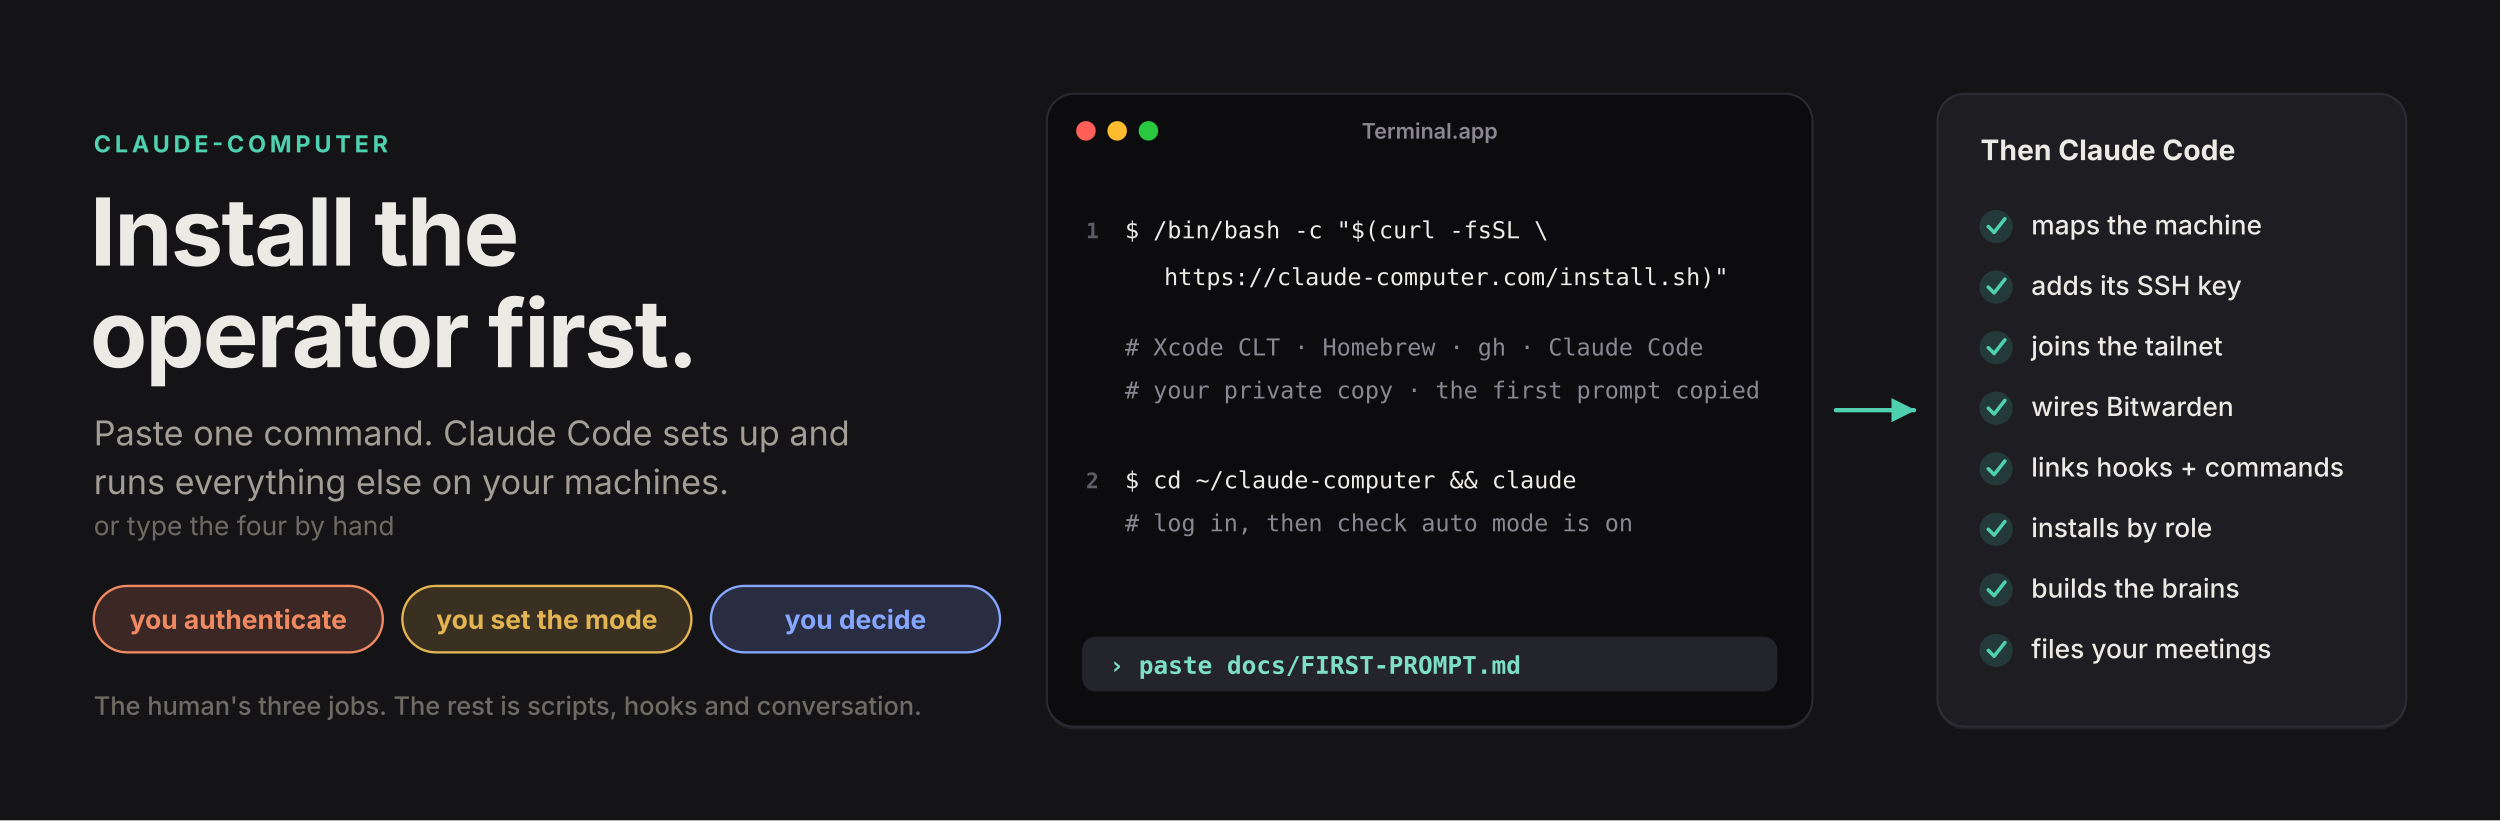
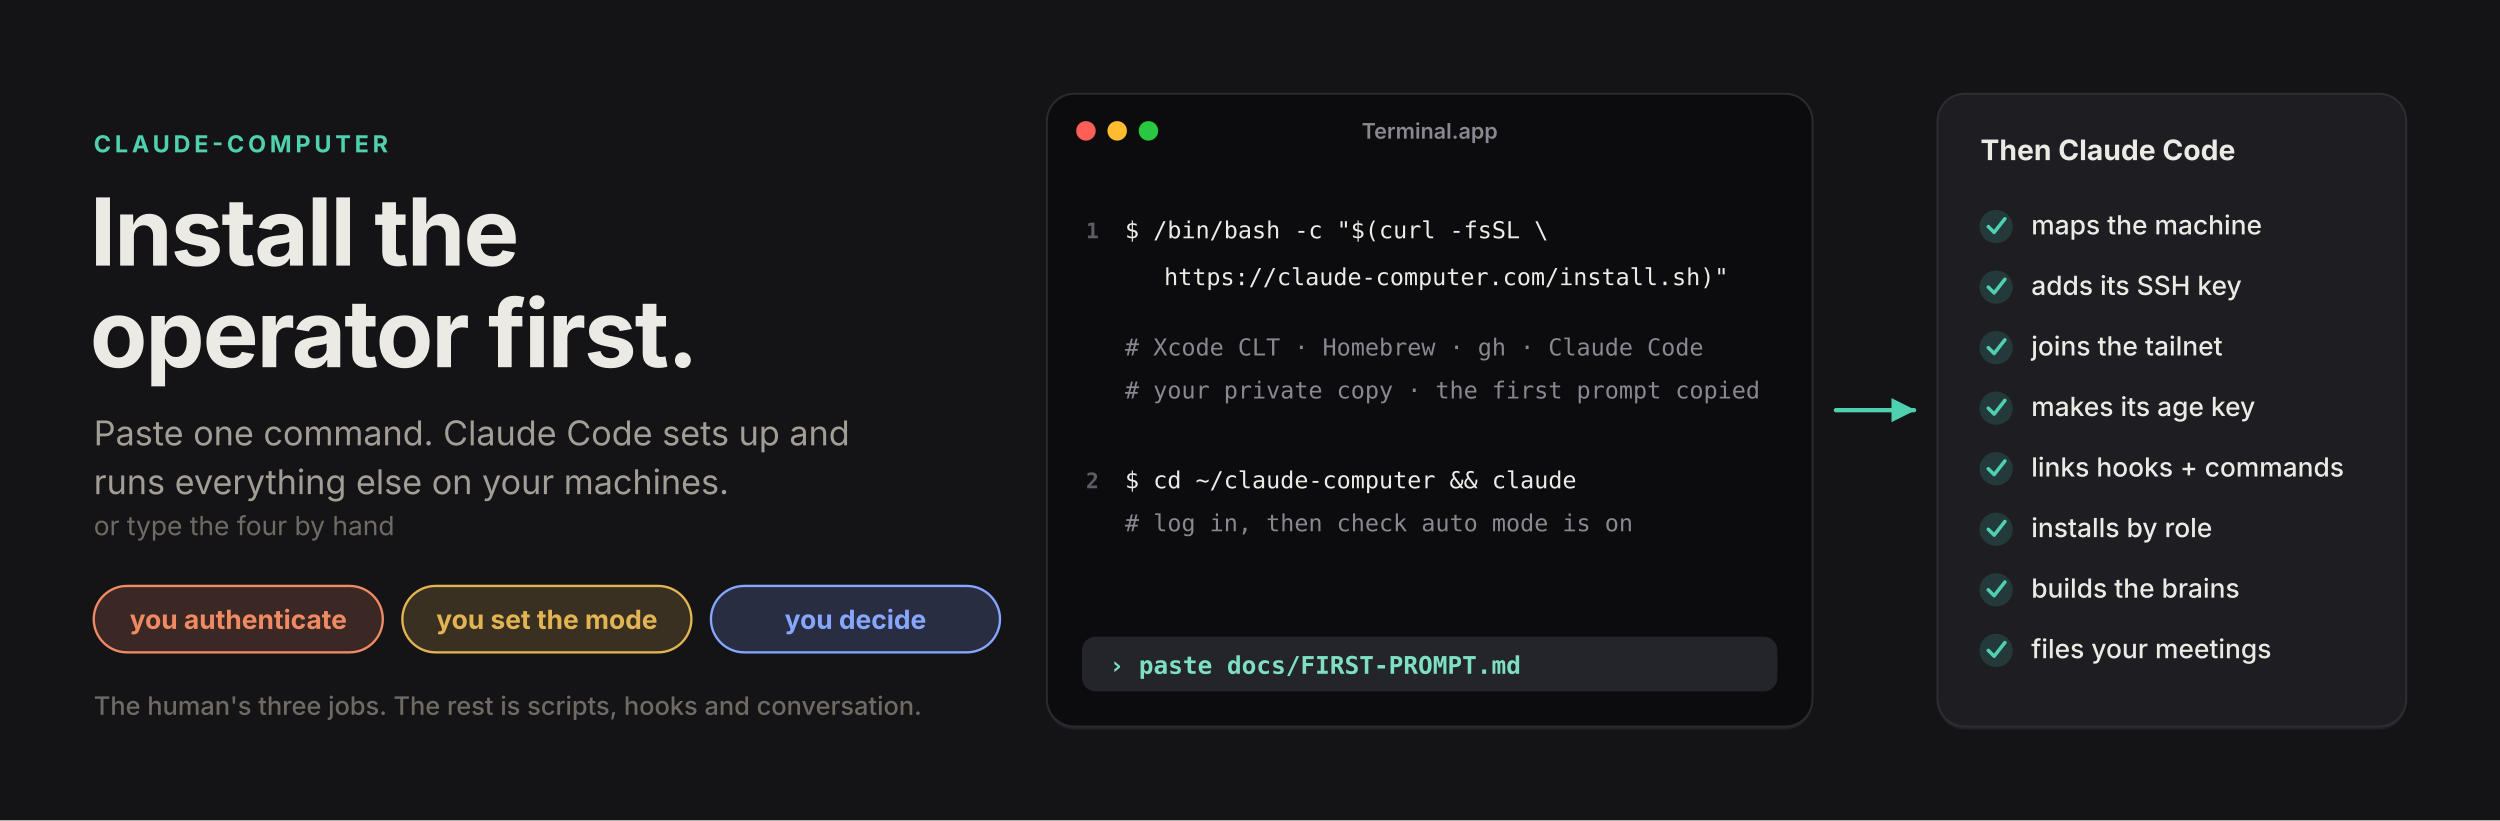
<svg xmlns="http://www.w3.org/2000/svg" viewBox="0 0 1280 420" width="1280" height="420" role="img" aria-labelledby="t d" font-family="Inter, -apple-system, BlinkMacSystemFont, 'Segoe UI', Helvetica, Arial, sans-serif">
  <defs>
    <marker id="m4FD1B0" viewBox="0 0 10 10" refX="8.5" refY="5" markerWidth="7" markerHeight="7" orient="auto-start-reverse">
      <path d="M1,1 L9,5 L1,9 z" fill="#4FD1B0" />
    </marker>
    <pattern id="hatch" width="8" height="8" patternUnits="userSpaceOnUse" patternTransform="rotate(45)">
      <line x1="0" y1="0" x2="0" y2="8" stroke="#2E2D34" stroke-width="3" />
    </pattern>
  </defs>
  <rect width="1280" height="420" fill="#141417" />
  <text x="48" y="78" font-size="12" font-weight="700" fill="#4FD1B0" text-anchor="start" letter-spacing="0.16em">CLAUDE-COMPUTER</text>
  <text x="46" y="136" font-size="48" font-weight="700" fill="#ECEAE4" text-anchor="start" letter-spacing="-0.02em">Install the</text>
  <text x="46" y="188" font-size="48" font-weight="700" fill="#ECEAE4" text-anchor="start" letter-spacing="-0.02em">operator first.</text>
  <text x="48" y="228" font-size="17.5" font-weight="400" fill="#A29E95" text-anchor="start">Paste one command. Claude Code sets up and</text>
  <text x="48" y="253" font-size="17.5" font-weight="400" fill="#A29E95" text-anchor="start">runs everything else on your machines.</text>
  <text x="48" y="274" font-size="13.5" font-weight="400" fill="#6F6B64" text-anchor="start">or type the four by hand</text>
  <rect x="48" y="300" width="148" height="34" rx="17" fill="#F08A62" stroke="#F08A62" stroke-width="1.2" fill-opacity="0.18" />
  <text x="122" y="322" font-size="13.5" font-weight="650" fill="#F08A62" text-anchor="middle">you authenticate</text>
  <rect x="206" y="300" width="148" height="34" rx="17" fill="#E3B452" stroke="#E3B452" stroke-width="1.2" fill-opacity="0.18" />
  <text x="280" y="322" font-size="13.5" font-weight="650" fill="#E3B452" text-anchor="middle">you set the mode</text>
  <rect x="364" y="300" width="148" height="34" rx="17" fill="#86A6FF" stroke="#86A6FF" stroke-width="1.2" fill-opacity="0.18" />
  <text x="438" y="322" font-size="13.5" font-weight="650" fill="#86A6FF" text-anchor="middle">you decide</text>
  <text x="48" y="366" font-size="13" font-weight="500" fill="#6F6B64" text-anchor="start">The human's three jobs. The rest is scripts, hooks and conversation.</text>
  <rect x="536" y="49.5" width="392" height="324" rx="14" fill="#2E2D34" fill-opacity="0.55" />
  <rect x="536" y="48" width="392" height="324" rx="14" fill="#0C0C0F" stroke="#2A2A31" stroke-width="1" />
  <circle cx="556" cy="67" r="5" fill="#FF5F57" />
  <circle cx="572" cy="67" r="5" fill="#FEBC2E" />
  <circle cx="588" cy="67" r="5" fill="#28C840" />
  <text x="732.0" y="71" font-size="11" font-weight="600" fill="#8A8790" text-anchor="middle">Terminal.app</text>
  <text x="556" y="122" font-size="11" font-weight="700" fill="#5F5C66" text-anchor="start" font-family="ui-monospace, 'SF Mono', SFMono-Regular, Menlo, Consolas, monospace">1</text>
  <text x="576" y="122" font-size="12" font-weight="500" fill="#EDEBE6" text-anchor="start" font-family="ui-monospace, 'SF Mono', SFMono-Regular, Menlo, Consolas, monospace">$ /bin/bash -c "$(curl -fsSL \</text>
  <text x="596" y="146" font-size="12" font-weight="500" fill="#EDEBE6" text-anchor="start" font-family="ui-monospace, 'SF Mono', SFMono-Regular, Menlo, Consolas, monospace">https://claude-computer.com/install.sh)"</text>
  <text x="576" y="182" font-size="12" font-weight="500" fill="#8A8790" text-anchor="start" font-family="ui-monospace, 'SF Mono', SFMono-Regular, Menlo, Consolas, monospace"># Xcode CLT · Homebrew · gh · Claude Code</text>
  <text x="576" y="204" font-size="12" font-weight="500" fill="#8A8790" text-anchor="start" font-family="ui-monospace, 'SF Mono', SFMono-Regular, Menlo, Consolas, monospace"># your private copy · the first prompt copied</text>
  <text x="556" y="250" font-size="11" font-weight="700" fill="#5F5C66" text-anchor="start" font-family="ui-monospace, 'SF Mono', SFMono-Regular, Menlo, Consolas, monospace">2</text>
  <text x="576" y="250" font-size="12" font-weight="500" fill="#EDEBE6" text-anchor="start" font-family="ui-monospace, 'SF Mono', SFMono-Regular, Menlo, Consolas, monospace">$ cd ~/claude-computer &amp;&amp; claude</text>
  <text x="576" y="272" font-size="12" font-weight="500" fill="#8A8790" text-anchor="start" font-family="ui-monospace, 'SF Mono', SFMono-Regular, Menlo, Consolas, monospace"># log in, then check auto mode is on</text>
  <rect x="554" y="326" width="356" height="28" rx="7" fill="#24242B" />
  <text x="568" y="345" font-size="12.5" font-weight="600" fill="#7EE0C3" text-anchor="start" font-family="ui-monospace, 'SF Mono', SFMono-Regular, Menlo, Consolas, monospace">› paste docs/FIRST-PROMPT.md</text>
  <path d="M940,210.0 L980,210.0" fill="none" stroke="#4FD1B0" stroke-width="2.2" stroke-linecap="round" stroke-linejoin="round" marker-end="url(#m4FD1B0)" />
  <rect x="992" y="49.5" width="240" height="324" rx="14" fill="#2E2D34" fill-opacity="0.55" />
  <rect x="992" y="48" width="240" height="324" rx="14" fill="#1D1D22" stroke="#2E2D34" stroke-width="1" />
  <text x="1014" y="82" font-size="14.5" font-weight="700" fill="#ECEAE4" text-anchor="start">Then Claude Code</text>
  <circle cx="1022" cy="116" r="8.5" fill="#4FD1B0" fill-opacity="0.16" />
  <path d="M1018,116 L1021,119 L1026.5,112" fill="none" stroke="#4FD1B0" stroke-width="1.8" stroke-linecap="round" stroke-linejoin="round" />
  <text x="1040" y="120" font-size="13.5" font-weight="500" fill="#ECEAE4" text-anchor="start">maps the machine</text>
  <circle cx="1022" cy="147" r="8.5" fill="#4FD1B0" fill-opacity="0.16" />
  <path d="M1018,147 L1021,150 L1026.5,143" fill="none" stroke="#4FD1B0" stroke-width="1.8" stroke-linecap="round" stroke-linejoin="round" />
  <text x="1040" y="151" font-size="13.5" font-weight="500" fill="#ECEAE4" text-anchor="start">adds its SSH key</text>
  <circle cx="1022" cy="178" r="8.5" fill="#4FD1B0" fill-opacity="0.16" />
  <path d="M1018,178 L1021,181 L1026.5,174" fill="none" stroke="#4FD1B0" stroke-width="1.8" stroke-linecap="round" stroke-linejoin="round" />
  <text x="1040" y="182" font-size="13.5" font-weight="500" fill="#ECEAE4" text-anchor="start">joins the tailnet</text>
  <circle cx="1022" cy="209" r="8.5" fill="#4FD1B0" fill-opacity="0.16" />
  <path d="M1018,209 L1021,212 L1026.5,205" fill="none" stroke="#4FD1B0" stroke-width="1.8" stroke-linecap="round" stroke-linejoin="round" />
-   <text x="1040" y="213" font-size="13.5" font-weight="500" fill="#ECEAE4" text-anchor="start">wires Bitwarden</text>
+   <text x="1040" y="213" font-size="13.5" font-weight="500" fill="#ECEAE4" text-anchor="start">makes its age key</text>
  <circle cx="1022" cy="240" r="8.5" fill="#4FD1B0" fill-opacity="0.16" />
  <path d="M1018,240 L1021,243 L1026.5,236" fill="none" stroke="#4FD1B0" stroke-width="1.8" stroke-linecap="round" stroke-linejoin="round" />
  <text x="1040" y="244" font-size="13.5" font-weight="500" fill="#ECEAE4" text-anchor="start">links hooks + commands</text>
  <circle cx="1022" cy="271" r="8.5" fill="#4FD1B0" fill-opacity="0.16" />
  <path d="M1018,271 L1021,274 L1026.5,267" fill="none" stroke="#4FD1B0" stroke-width="1.8" stroke-linecap="round" stroke-linejoin="round" />
  <text x="1040" y="275" font-size="13.5" font-weight="500" fill="#ECEAE4" text-anchor="start">installs by role</text>
  <circle cx="1022" cy="302" r="8.5" fill="#4FD1B0" fill-opacity="0.16" />
  <path d="M1018,302 L1021,305 L1026.5,298" fill="none" stroke="#4FD1B0" stroke-width="1.8" stroke-linecap="round" stroke-linejoin="round" />
  <text x="1040" y="306" font-size="13.5" font-weight="500" fill="#ECEAE4" text-anchor="start">builds the brains</text>
  <circle cx="1022" cy="333" r="8.5" fill="#4FD1B0" fill-opacity="0.16" />
  <path d="M1018,333 L1021,336 L1026.5,329" fill="none" stroke="#4FD1B0" stroke-width="1.8" stroke-linecap="round" stroke-linejoin="round" />
  <text x="1040" y="337" font-size="13.5" font-weight="500" fill="#ECEAE4" text-anchor="start">files your meetings</text>
</svg>
